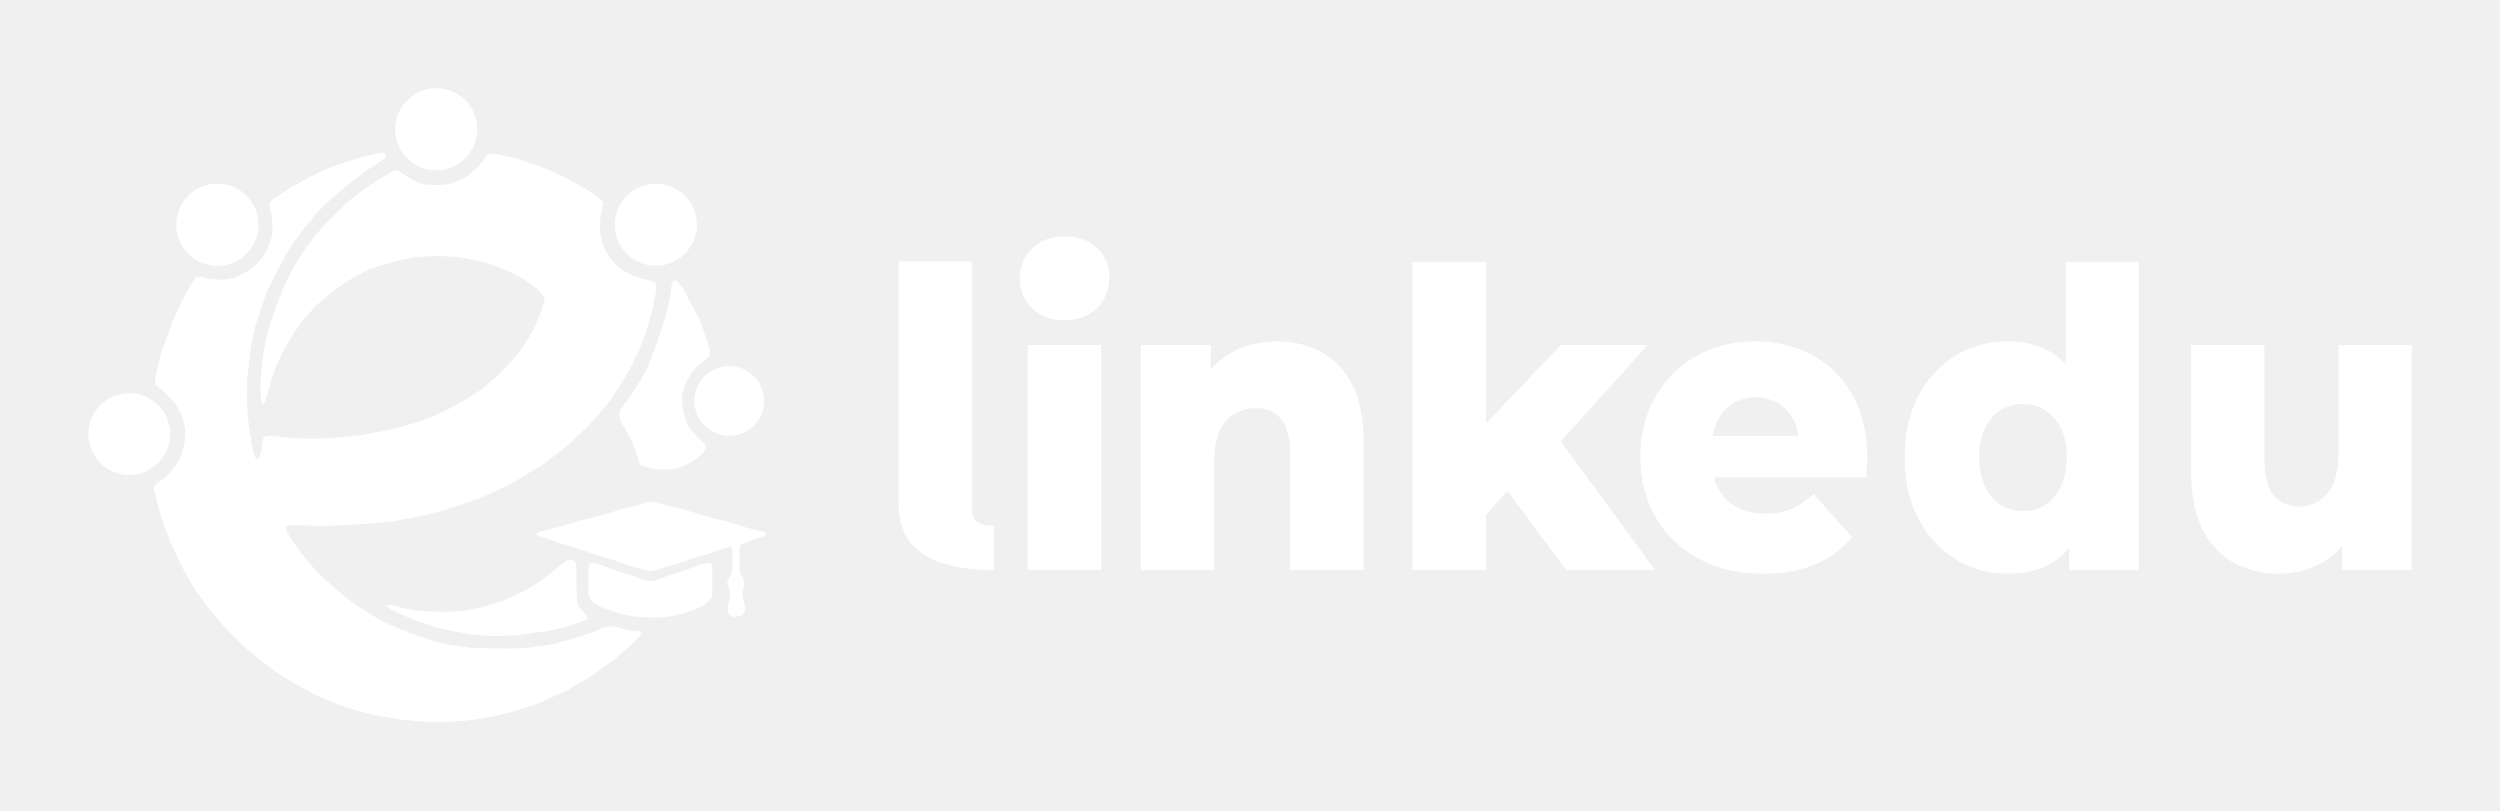
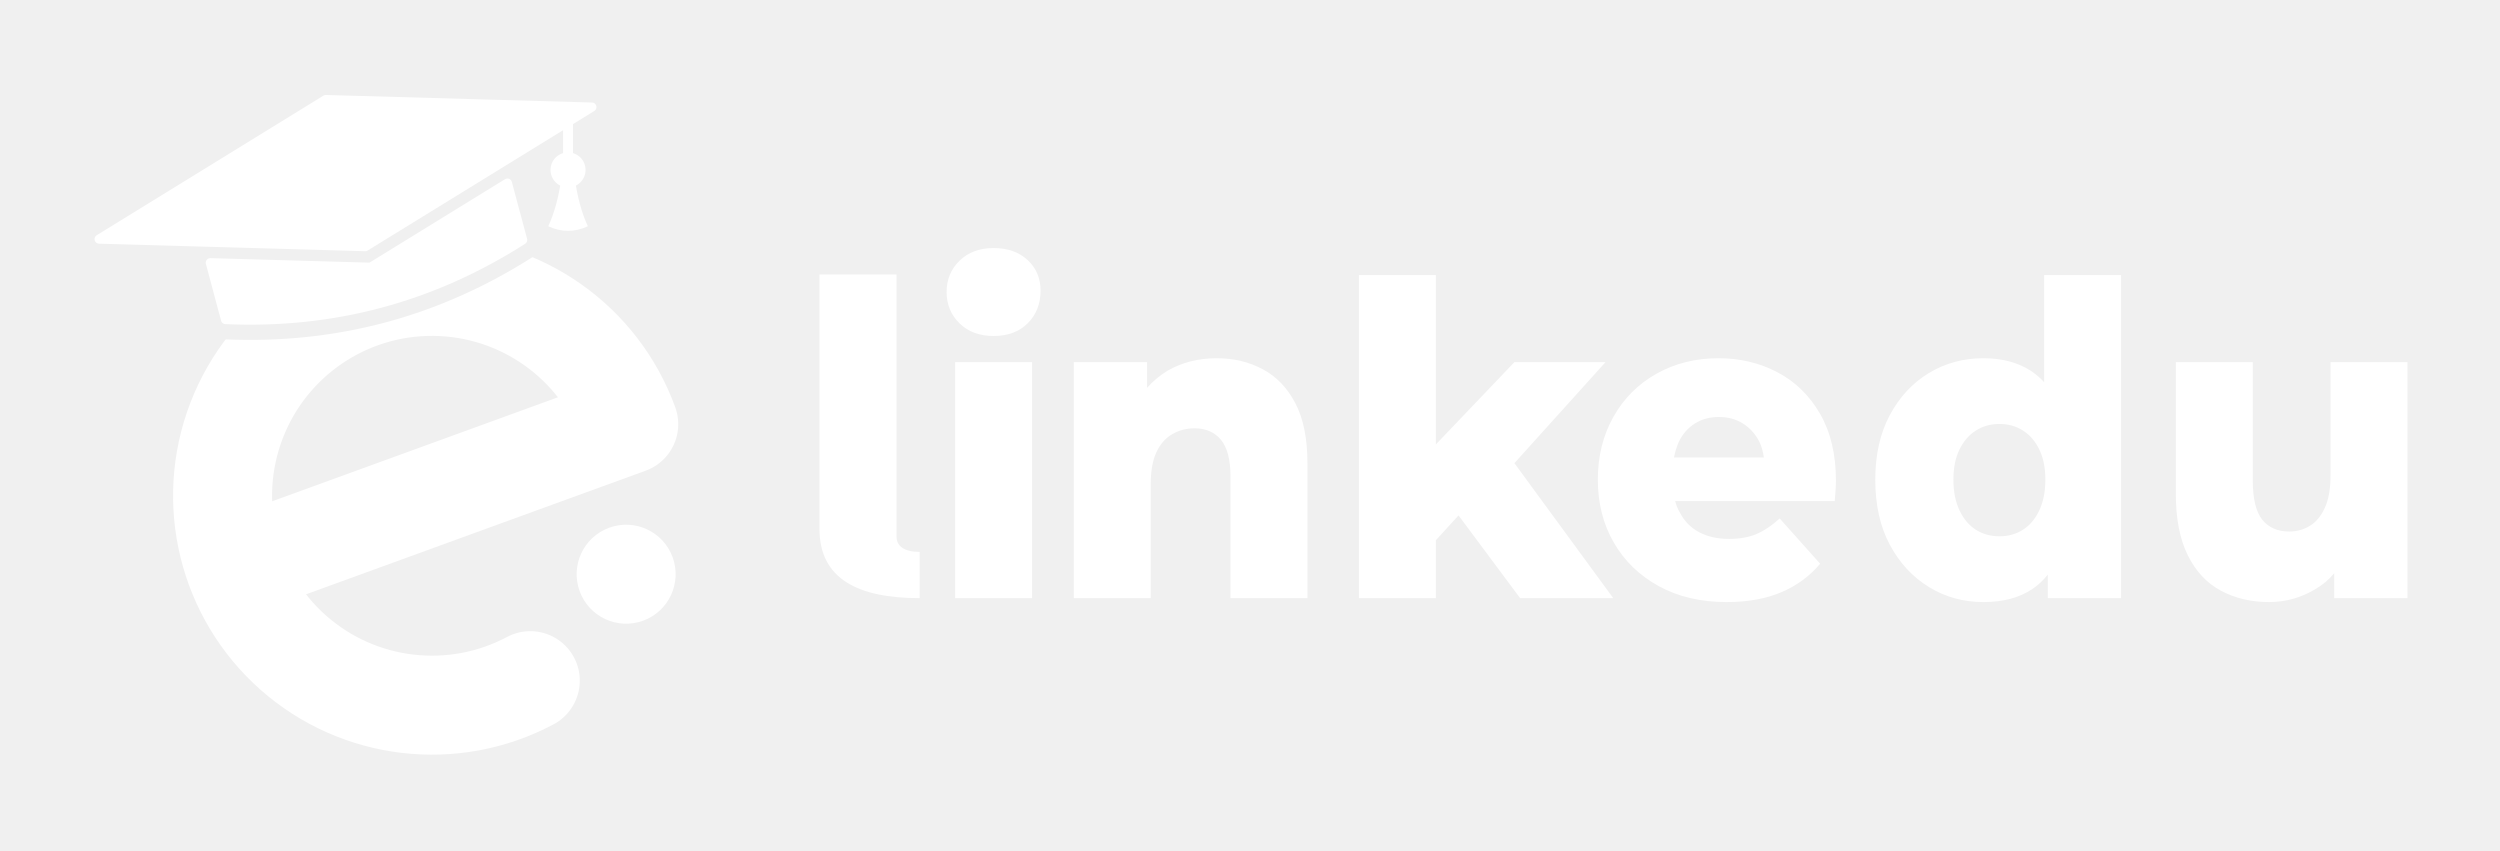
- <svg xmlns="http://www.w3.org/2000/svg" viewBox="-24 -24 680.825 220.7" role="img" aria-labelledby="t">
+ <svg xmlns="http://www.w3.org/2000/svg" viewBox="-24 -24 648.784 220.7" role="img" aria-labelledby="t">
  <defs>
-  </defs>
-   <g transform="translate(-11.2 -12.2) scale(0.2)">
-     <path fill="#ffffff" fill-rule="evenodd" d="M 450.3 150 C 447.9 150.6, 442.4 151.9, 438.1 152.8 C 433.8 153.7, 428.2 155.2, 425.6 156 C 423 156.8, 419.4 158, 417.5 158.5 C 413.6 159.6, 397.3 165.1, 387.8 168.4 C 381.9 170.6, 378.3 172.2, 365.3 178.6 C 356.4 183, 351.4 185.7, 345 189.5 C 341.7 191.4, 337.4 193.9, 335.3 194.9 C 330.8 197.3, 327 199.7, 320.3 204.4 C 317.6 206.3, 314 208.6, 312.5 209.5 C 304 214.4, 302.2 217.9, 304 225.1 C 310.1 248.3, 308.3 265.9, 298 284.7 C 291.9 295.9, 276 310.8, 266.7 314.1 C 265.3 314.6, 262.6 315.9, 260.9 316.9 C 250.5 322.7, 232.7 323.8, 215.5 319.6 C 204.8 317, 202.5 317.6, 199.6 323.3 C 198.7 325.1, 197.2 327.7, 196.3 329.1 C 194.8 331.2, 190.3 339.3, 186.1 347.1 C 181 356.7, 170.9 378.3, 169.5 382.8 C 168.5 385.9, 166.3 392, 164.7 396.3 C 163.1 400.5, 161 406.6, 160 409.7 C 159.1 412.8, 157.7 416.7, 157 418.4 C 153.8 425.9, 146.3 460, 147.1 463.3 C 147.4 464.6, 150.3 467.2, 162.4 476.9 C 164.3 478.5, 166.9 481, 168.1 482.6 C 169.3 484.1, 172.1 487.6, 174.3 490.3 C 178.9 496, 183.1 504.4, 185 511.6 C 185.7 514.3, 186.7 518.1, 187.3 520 C 189 525.9, 188.8 538.8, 186.7 546.9 C 185.8 550.5, 184.6 555.3, 184.1 557.6 C 181.1 570.8, 165.3 590.3, 150.4 599.1 C 145.4 602, 144.6 604.7, 146.8 610.8 C 147.5 612.6, 148.4 615.9, 148.7 618.1 C 149.1 620.4, 150.5 626.1, 151.9 630.9 C 153.2 635.8, 154.7 641.2, 155.1 643.1 C 155.5 645, 156.4 647.9, 157.3 649.5 C 158.1 651.1, 159.1 654, 159.5 655.8 C 159.8 657.6, 160.8 660.3, 161.6 661.9 C 162.3 663.4, 164.7 669.3, 166.8 675 C 169 680.7, 171.9 687.7, 173.4 690.6 C 174.9 693.5, 176.8 697.3, 177.7 699.1 C 178.6 700.8, 180.3 704.3, 181.5 706.9 C 182.7 709.5, 184.4 713.1, 185.2 715 C 186.1 716.9, 187.9 720.1, 189.2 722.2 C 193.1 728.5, 193.9 729.8, 197.8 736.8 C 201.6 743.4, 208 752.8, 211.4 756.7 C 212.3 757.9, 213.7 760, 214.5 761.4 C 215.2 762.9, 218 766.6, 220.8 769.7 C 223.5 772.8, 227.4 777.4, 229.4 780 C 231.4 782.6, 233.9 785.5, 235 786.6 C 236.1 787.6, 238.2 790, 239.6 791.9 C 241 793.8, 248.2 801.4, 255.7 808.9 C 267.3 820.4, 273.5 825.9, 286.5 836.2 C 287.6 837.1, 288.6 838.1, 288.9 838.5 C 289.2 838.9, 290.8 840.2, 292.6 841.3 C 295.5 843, 303.2 848.9, 308.4 853.2 C 309.4 854.1, 311 855.2, 311.9 855.6 C 313.3 856.4, 322.6 862.3, 331.9 868.5 C 334.1 870, 336.2 871.3, 336.6 871.3 C 337 871.3, 338.9 872.3, 341 873.5 C 343 874.7, 347.6 877.3, 351.2 879.2 C 354.8 881.1, 358.6 883.3, 359.5 884.1 C 360.5 884.9, 362.7 886, 364.4 886.5 C 366.1 887, 369.8 888.5, 372.7 889.7 C 375.5 891, 380.3 893.1, 383.4 894.5 C 386.5 895.9, 390 897.5, 391.3 898.1 C 392.5 898.7, 394.4 899.5, 395.6 899.9 C 399.3 901, 418.1 906.9, 423.8 908.8 C 426.7 909.7, 430.8 910.8, 432.8 911.2 C 434.9 911.6, 438.3 912.5, 440.3 913.1 C 444.8 914.5, 454.4 916.4, 466.9 918.1 C 471.9 918.9, 477.1 919.7, 478.4 920 C 479.8 920.3, 484.6 920.9, 489.1 921.2 C 497.8 922, 506.6 922.8, 518.4 923.8 C 526.6 924.6, 548.4 924.2, 556.3 923.1 C 558.8 922.8, 565.1 922.2, 570.2 921.9 C 575.3 921.6, 582.9 920.7, 587.1 920 C 604.1 917.1, 615.6 914.8, 621.1 913.1 C 624.3 912.1, 627.5 911.3, 628.2 911.3 C 628.9 911.3, 632.5 910.3, 636.2 909.1 C 639.8 907.9, 647 905.6, 652.2 904 C 657.3 902.4, 663 900.6, 664.7 899.9 C 666.4 899.2, 669.8 897.9, 672.1 897.1 C 674.5 896.3, 677.9 894.8, 679.6 893.8 C 681.4 892.8, 685.1 891.1, 687.8 890 C 690.6 888.9, 696.2 886.4, 700.4 884.3 C 704.6 882.3, 708.3 880.6, 708.5 880.6 C 708.7 880.6, 709.8 880, 710.9 879.2 C 711.9 878.4, 715.8 876.1, 719.4 874.1 C 726.2 870.3, 733.4 866, 736.6 863.7 C 740.8 860.8, 746.9 856.9, 748.8 855.9 C 749.9 855.4, 752.8 853.3, 755.2 851.3 C 757.7 849.3, 762.5 845.8, 765.9 843.5 C 775.5 837.1, 805.1 810.4, 808 805.6 L 809.5 803.2 808.2 801.9 C 807.2 801, 806.1 800.6, 804.1 800.6 C 799.9 800.6, 785.9 798.3, 783.2 797.1 C 773.9 793.2, 761 793.1, 754.6 796.9 C 750 799.8, 727.2 808, 719.2 809.7 C 716.9 810.2, 713.4 811.3, 711.4 812.1 C 709.4 812.9, 706.5 813.8, 705 814.1 C 703.5 814.3, 699.8 815.3, 696.8 816.3 C 693.8 817.3, 689.3 818.3, 686.8 818.7 C 684.3 819, 677.6 820, 672 820.9 C 651.2 824.2, 645.3 824.5, 611.8 824.2 C 580.2 824, 575.7 823.7, 559.1 820.9 C 556 820.4, 550.8 819.5, 547.5 819 C 544.2 818.5, 539.3 817.4, 536.6 816.5 C 533.8 815.7, 529.6 814.6, 527.1 814.1 C 524.6 813.6, 521.5 812.6, 520.1 811.9 C 518.7 811.2, 515.6 810.2, 513.3 809.6 C 511 809.1, 506.7 807.7, 503.8 806.6 C 500.8 805.5, 497.3 804.2, 495.9 803.7 C 494.6 803.3, 492.2 802.3, 490.6 801.5 C 489.1 800.8, 486.4 799.7, 484.6 799.2 C 482.9 798.7, 480.1 797.6, 478.4 796.7 C 476.7 795.9, 473.8 794.7, 471.9 794 C 468 792.8, 453.6 785.5, 447.3 781.7 C 445 780.2, 440.4 777.3, 437 775.2 C 433.7 773, 430.1 770.7, 429.1 770.2 C 414.6 761.4, 394.5 745.4, 378.4 729.9 C 375.3 726.9, 370.7 722.5, 368.2 720.2 C 365.7 717.9, 362.8 714.8, 361.9 713.4 C 360.9 712.1, 358.2 709, 356 706.6 C 353.8 704.2, 350.3 700, 348.3 697.2 C 346.3 694.5, 343.6 690.8, 342.2 689 C 333.4 677.9, 325.6 664.4, 325.4 660.2 C 325.3 656.1, 326.1 655.9, 339.2 656.1 C 345.7 656.2, 354.6 656.5, 359 656.9 C 373.6 657.9, 418.9 655.9, 446.3 653.1 C 452.6 652.4, 461.9 651.6, 466.9 651.2 C 472.2 650.8, 478.3 649.9, 481.7 649 C 484.9 648.2, 490.1 647.1, 493.3 646.6 C 501 645.4, 529.6 639.1, 533 637.9 C 534.4 637.4, 537.4 636.6, 539.5 636.2 C 541.7 635.8, 545.6 634.6, 548.2 633.4 C 550.8 632.2, 553.5 631.2, 554.1 631.2 C 554.8 631.2, 556.9 630.6, 558.8 629.9 C 560.6 629.3, 565.6 627.6, 569.7 626.2 C 586 620.9, 590.2 619.3, 597.6 615.7 C 601.9 613.7, 607 611.3, 609.1 610.6 C 612.9 609.1, 631 600, 633.8 598.1 C 634.6 597.5, 638.4 595.4, 642.2 593.4 C 646 591.4, 650 589.1, 651.2 588.2 C 653.3 586.5, 656.3 584.7, 662.5 581.3 C 667.8 578.4, 678 571.7, 681.2 569.1 C 682.8 567.8, 686.5 565.1, 689.4 562.9 C 709.7 548.3, 741.3 518.3, 754.9 500.7 C 756.4 498.8, 759.3 495.4, 761.2 493.1 C 763.2 490.9, 766.1 487.1, 767.6 484.7 C 772.2 477.6, 773.6 475.5, 776.4 471.6 C 777.9 469.5, 780.8 465.1, 782.8 461.7 C 784.9 458.3, 787.7 453.8, 789.1 451.6 C 794.1 443.9, 808.1 414.4, 811.3 405.2 C 812.2 402.5, 813.3 399.6, 813.7 398.9 C 814.8 396.8, 819.3 382.2, 820.6 376.3 C 821.3 373.3, 822.7 368.4, 823.7 365.3 C 824.7 362.2, 825.9 357.1, 826.3 354.1 C 826.7 351, 827.5 346, 828.2 343 C 829.6 336.3, 829.8 328.3, 828.5 326.5 C 827.3 324.8, 825.6 324.1, 817.5 322.2 C 806.7 319.6, 802.6 318.4, 798.2 316.2 C 795.9 315.1, 792 313.2, 789.4 312 C 777 305.9, 765.3 293.4, 759.5 279.8 C 751.9 261.9, 750.9 247.2, 755.8 226.3 L 757.7 217.9 756.2 215.2 C 754.8 212.5, 750.1 208.9, 737.6 201 C 736 200, 733.3 198.3, 731.6 197.2 C 722.7 191.6, 705.2 182.5, 693.1 177.2 C 689.5 175.6, 684.6 173.3, 682.2 172.2 C 677.8 170, 663 164.4, 661.8 164.4 C 661.4 164.4, 658.3 163.3, 654.8 161.9 C 647.5 159.1, 638.6 156.4, 631.9 155.2 C 629.3 154.7, 624.5 153.6, 621.3 152.8 C 610.7 150.2, 603.6 149.6, 601.4 151 C 599.2 152.4, 595.3 157, 593.1 160.7 C 590.6 165.2, 577.2 178.1, 572.2 181 C 554.7 191, 544.3 193.6, 524.5 192.8 C 509.5 192.2, 502.7 189.8, 486.3 178.8 C 482.5 176.2, 478.7 173.7, 477.9 173.3 C 475.5 171.8, 472.5 172.8, 464.4 177.8 C 460.1 180.5, 455 183.6, 453.1 184.7 C 449.7 186.6, 447.3 188.2, 441.9 191.9 C 440.3 192.9, 438.1 194.4, 436.9 195.2 C 431.1 198.9, 424.9 203.6, 420.2 207.5 C 418.8 208.7, 416.1 210.7, 414.3 212 C 410.6 214.6, 380.3 244.4, 373.7 251.9 C 365.6 261.1, 357.7 271.3, 351.6 280.2 C 350 282.6, 348.1 285.4, 347.2 286.5 C 345 289.5, 336.9 302.9, 334.3 307.8 C 333.1 310.2, 331.6 313, 331 314.1 C 328.8 318.2, 320.1 336.7, 319.4 339.1 C 318.9 340.4, 318.1 342.6, 317.4 343.8 C 316.2 346.2, 313.3 354.4, 309.8 365.3 C 308.6 368.8, 307.3 372.3, 306.9 373.1 C 304.7 377.2, 299 398.4, 296.6 411.6 C 296.4 412.6, 295.9 415.4, 295.4 417.8 C 294.9 420.2, 294.1 425.6, 293.8 429.7 C 293.4 433.8, 292.5 441.1, 291.8 445.9 C 289.8 459.5, 290.8 489.1, 293.3 491.6 C 294.9 493.2, 298.5 485.7, 300.6 476.7 C 304.2 461.1, 308.9 446.7, 314 435.9 C 315.2 433.5, 317.7 428, 319.7 423.6 C 324.9 412.1, 332.2 399.8, 339.7 389.5 C 342.2 386.1, 345.1 381.9, 346.3 380 C 347.5 378.1, 350.9 374.2, 353.7 371.2 C 356.6 368.3, 359.5 364.9, 360.4 363.6 C 362.9 359.7, 382.9 342.4, 394.1 334.5 C 411 322.5, 410.6 322.7, 429.4 312.7 C 435.4 309.5, 441.9 306.4, 443.8 305.9 C 445.6 305.4, 449.2 304.3, 451.6 303.4 C 454 302.6, 458.5 301.4, 461.7 300.7 C 464.8 300, 468.5 298.9, 469.8 298.2 C 471.1 297.6, 473.2 296.8, 474.4 296.6 C 475.6 296.3, 480.6 295.2, 485.6 294.1 C 511.8 288, 552.5 288.3, 580.1 294.7 C 583.7 295.6, 587.2 296.3, 587.8 296.3 C 588.4 296.3, 592.4 297.4, 596.8 298.8 C 601.1 300.2, 607.4 302.2, 610.6 303.2 C 616.1 305, 627.7 309.9, 632.2 312.3 C 633.2 312.9, 637.5 315.1, 641.8 317.3 C 659.2 326.2, 677.5 342, 677.5 348.1 C 677.5 355.4, 664.3 388.1, 656.9 399.1 C 655.9 400.4, 653.9 403.7, 652.3 406.3 C 647.2 414.6, 646.4 415.9, 641.8 421.6 C 633 432.7, 619.6 447.1, 611.2 454.4 C 608.3 457, 603.6 461.2, 600.7 463.8 C 595 469, 591.8 471.4, 574.7 482.2 C 566.2 487.6, 548.8 497.1, 538.8 501.8 C 533.5 504.3, 531.7 505.1, 522.2 509.2 C 517.1 511.4, 493.6 519.4, 492.2 519.4 C 491.7 519.4, 488.9 520.1, 485.9 521 C 476.5 523.8, 458.2 528.1, 451.3 529.1 C 447.6 529.7, 440.9 530.9, 436.3 531.9 C 431.6 532.9, 424.9 533.8, 421.3 534.1 C 417.6 534.3, 407.1 535.3, 397.8 536.4 C 372.5 539.2, 339.3 538.9, 317.8 535.6 C 310.7 534.5, 301.1 534.2, 298.3 534.9 C 295 535.8, 294.1 537.5, 293.5 543.5 C 293 549.3, 290.2 562.8, 289 565.1 C 285.6 571.7, 281.1 562.4, 277.9 541.9 C 277.4 539, 276.6 533.8, 276 530.3 C 271.4 501, 270.7 469.4, 274.1 439.7 C 277 413.7, 280.9 391.8, 284 383.1 C 284.8 380.9, 286.5 375.8, 287.7 371.9 C 293.1 354.8, 295.4 348.1, 300.3 336.3 C 303.2 329.1, 317.3 301.5, 319.1 299.4 C 319.5 298.9, 320.5 297, 321.2 295.2 C 322.4 292.1, 324.6 288.3, 328.8 282.1 C 329.8 280.7, 330.9 278.7, 331.3 277.8 C 331.6 276.8, 333.7 273.6, 335.8 270.7 C 338 267.7, 340.6 264.1, 341.6 262.7 C 346.9 255.2, 354.6 245.5, 357.2 243 C 358.8 241.4, 360.9 238.9, 361.8 237.4 C 365.2 232.1, 384.5 213.1, 396.4 203.3 C 407.8 193.9, 409.5 192.6, 418.3 185.9 C 419.2 185.3, 423.5 181.9, 427.9 178.4 C 432.3 174.9, 436.6 171.7, 437.5 171.3 C 438.4 170.8, 442.2 168.3, 445.9 165.6 C 449.7 163, 453.7 160.3, 454.8 159.8 C 458.7 157.8, 461.3 155, 461.3 152.8 C 461.3 149, 457.6 148.1, 450.3 150" />
-     <path fill="#ffffff" d="M 450.3 150 C 447.9 150.6, 442.4 151.9, 438.1 152.8 C 433.8 153.7, 428.2 155.2, 425.6 156 C 423 156.8, 419.4 158, 417.5 158.5 C 413.6 159.6, 397.3 165.1, 387.8 168.4 C 381.9 170.6, 378.3 172.2, 365.3 178.6 C 356.4 183, 351.4 185.7, 345 189.5 C 341.7 191.4, 337.4 193.9, 335.3 194.9 C 330.8 197.3, 327 199.7, 320.3 204.4 C 317.6 206.3, 314 208.6, 312.5 209.5 C 304 214.4, 302.2 217.9, 304 225.1 C 310.1 248.3, 308.3 265.9, 298 284.7 C 291.9 295.9, 276 310.8, 266.7 314.1 C 265.3 314.6, 262.6 315.9, 260.9 316.9 C 250.5 322.7, 232.7 323.8, 215.5 319.6 C 204.8 317, 202.5 317.6, 199.6 323.3 C 198.7 325.1, 197.2 327.7, 196.3 329.1 C 194.8 331.2, 190.3 339.3, 186.1 347.1 C 181 356.7, 170.9 378.3, 169.5 382.8 C 168.5 385.9, 166.3 392, 164.7 396.3 C 163.1 400.5, 161 406.6, 160 409.7 C 159.1 412.8, 157.7 416.7, 157 418.4 C 153.8 425.9, 146.3 460, 147.1 463.3 C 147.4 464.6, 150.3 467.2, 162.4 476.9 C 164.3 478.5, 166.9 481, 168.1 482.6 C 169.3 484.1, 172.1 487.6, 174.3 490.3 C 178.9 496, 183.1 504.4, 185 511.6 C 185.7 514.3, 186.7 518.1, 187.3 520 C 189 525.9, 188.8 538.8, 186.7 546.9 C 185.8 550.5, 184.6 555.3, 184.1 557.6 C 181.1 570.8, 165.3 590.3, 150.4 599.1 C 145.4 602, 144.6 604.7, 146.8 610.8 C 147.5 612.6, 148.4 615.9, 148.7 618.1 C 149.1 620.4, 150.5 626.1, 151.9 630.9 C 153.2 635.8, 154.7 641.2, 155.1 643.1 C 155.5 645, 156.4 647.9, 157.3 649.5 C 158.1 651.1, 159.1 654, 159.5 655.8 C 159.8 657.6, 160.8 660.3, 161.6 661.9 C 162.3 663.4, 164.7 669.3, 166.8 675 C 169 680.7, 171.9 687.7, 173.4 690.6 C 174.9 693.5, 176.8 697.3, 177.7 699.1 C 178.6 700.8, 180.3 704.3, 181.5 706.9 C 182.7 709.5, 184.4 713.1, 185.2 715 C 186.1 716.9, 187.9 720.1, 189.2 722.2 C 193.1 728.5, 193.9 729.8, 197.8 736.8 C 201.6 743.4, 208 752.8, 211.4 756.7 C 212.3 757.9, 213.7 760, 214.5 761.4 C 215.2 762.9, 218 766.6, 220.8 769.7 C 223.5 772.8, 227.4 777.4, 229.4 780 C 231.4 782.6, 233.9 785.5, 235 786.6 C 236.1 787.6, 238.2 790, 239.6 791.9 C 241 793.8, 248.2 801.4, 255.7 808.9 C 267.3 820.4, 273.5 825.9, 286.5 836.2 C 287.6 837.1, 288.6 838.1, 288.9 838.5 C 289.2 838.9, 290.8 840.2, 292.6 841.3 C 295.5 843, 303.2 848.9, 308.4 853.2 C 309.4 854.1, 311 855.2, 311.9 855.6 C 313.3 856.4, 322.6 862.3, 331.9 868.5 C 334.1 870, 336.2 871.3, 336.6 871.3 C 337 871.3, 338.9 872.3, 341 873.5 C 343 874.7, 347.6 877.3, 351.2 879.2 C 354.8 881.1, 358.6 883.3, 359.5 884.1 C 360.5 884.9, 362.7 886, 364.4 886.5 C 366.1 887, 369.8 888.5, 372.7 889.7 C 375.5 891, 380.3 893.1, 383.4 894.5 C 386.5 895.9, 390 897.5, 391.3 898.1 C 392.5 898.7, 394.4 899.5, 395.6 899.9 C 399.3 901, 418.1 906.9, 423.8 908.8 C 426.7 909.7, 430.8 910.8, 432.8 911.2 C 434.9 911.6, 438.3 912.5, 440.3 913.1 C 444.8 914.5, 454.4 916.4, 466.9 918.1 C 471.9 918.9, 477.1 919.7, 478.4 920 C 479.8 920.3, 484.6 920.9, 489.1 921.2 C 497.8 922, 506.6 922.8, 518.4 923.8 C 526.6 924.6, 548.4 924.2, 556.3 923.1 C 558.8 922.8, 565.1 922.2, 570.2 921.9 C 575.3 921.6, 582.9 920.7, 587.1 920 C 604.1 917.1, 615.6 914.8, 621.1 913.1 C 624.3 912.1, 627.5 911.3, 628.2 911.3 C 628.9 911.3, 632.5 910.3, 636.2 909.1 C 639.8 907.9, 647 905.6, 652.2 904 C 657.3 902.4, 663 900.6, 664.7 899.9 C 666.4 899.2, 669.8 897.9, 672.1 897.1 C 674.5 896.3, 677.9 894.8, 679.6 893.8 C 681.4 892.8, 685.1 891.1, 687.8 890 C 690.6 888.9, 696.2 886.4, 700.4 884.3 C 704.6 882.3, 708.3 880.6, 708.5 880.6 C 708.7 880.6, 709.8 880, 710.9 879.2 C 711.9 878.4, 715.8 876.1, 719.4 874.1 C 726.2 870.3, 733.4 866, 736.6 863.7 C 740.8 860.8, 746.9 856.9, 748.8 855.9 C 749.9 855.4, 752.8 853.3, 755.2 851.3 C 757.7 849.3, 762.5 845.8, 765.9 843.5 C 775.5 837.1, 805.1 810.4, 808 805.6 L 809.5 803.2 808.2 801.9 C 807.2 801, 806.1 800.6, 804.1 800.6 C 799.9 800.6, 785.9 798.3, 783.2 797.1 C 773.9 793.2, 761 793.1, 754.6 796.9 C 750 799.8, 727.2 808, 719.2 809.7 C 716.9 810.2, 713.4 811.3, 711.4 812.1 C 709.4 812.9, 706.5 813.8, 705 814.1 C 703.5 814.3, 699.8 815.3, 696.8 816.3 C 693.8 817.3, 689.3 818.3, 686.8 818.7 C 684.3 819, 677.6 820, 672 820.9 C 651.2 824.2, 645.3 824.5, 611.8 824.2 C 580.2 824, 575.7 823.7, 559.1 820.9 C 556 820.4, 550.8 819.5, 547.5 819 C 544.2 818.5, 539.3 817.4, 536.6 816.5 C 533.8 815.7, 529.6 814.6, 527.1 814.1 C 524.6 813.6, 521.5 812.6, 520.1 811.9 C 518.7 811.2, 515.6 810.2, 513.3 809.6 C 511 809.1, 506.7 807.7, 503.8 806.6 C 500.8 805.5, 497.3 804.2, 495.9 803.7 C 494.6 803.3, 492.2 802.3, 490.6 801.5 C 489.1 800.8, 486.4 799.7, 484.6 799.2 C 482.9 798.7, 480.1 797.6, 478.4 796.7 C 476.7 795.9, 473.8 794.7, 471.9 794 C 468 792.8, 453.6 785.5, 447.3 781.7 C 445 780.2, 440.4 777.3, 437 775.2 C 433.7 773, 430.1 770.7, 429.1 770.2 C 414.6 761.4, 394.4 745.4, 378.4 729.9 C 375.3 726.9, 370.9 722.7, 368.5 720.5 C 366.1 718.3, 363.4 715.4, 362.4 714.1 C 361.4 712.7, 358.6 709.4, 356.1 706.8 C 353.7 704.2, 350 699.6, 347.9 696.8 C 345.8 693.9, 342.8 689.8, 341.3 687.7 C 330 672.6, 325.4 664.3, 325.5 659.4 C 325.5 657.1, 322 647.6, 307.7 610.9 C 288 560.7, 289.5 564.3, 288.7 565.8 C 287.1 568.7, 283.2 565.4, 281.7 559.9 C 280.3 555.2, 278.8 548.1, 277.9 541.9 C 277.4 539, 276.6 533.8, 276 530.3 C 271.4 501, 270.7 469.4, 274.1 439.7 C 277 413.7, 280.9 391.8, 284 383.1 C 284.8 380.9, 286.5 375.8, 287.7 371.9 C 293.1 354.8, 295.4 348.1, 300.3 336.3 C 303.2 329.1, 317.3 301.5, 319.1 299.4 C 319.5 298.9, 320.5 297, 321.2 295.2 C 322.4 292.1, 324.6 288.3, 328.8 282.1 C 329.8 280.7, 330.9 278.7, 331.3 277.8 C 331.6 276.8, 333.7 273.6, 335.8 270.7 C 338 267.7, 340.6 264.1, 341.6 262.7 C 346.9 255.2, 354.6 245.5, 357.2 243 C 358.8 241.4, 360.9 238.9, 361.8 237.4 C 365.2 232.1, 384.5 213.1, 396.4 203.3 C 407.8 193.9, 409.5 192.6, 418.3 185.9 C 419.2 185.3, 423.5 181.9, 427.9 178.4 C 432.3 174.9, 436.6 171.7, 437.5 171.3 C 438.4 170.8, 442.2 168.3, 445.9 165.6 C 449.7 163, 453.7 160.3, 454.8 159.8 C 458.7 157.8, 461.3 155, 461.3 152.8 C 461.3 149, 457.6 148.1, 450.3 150" />
-     <path fill="#ffffff" d="M 707.8 704.2 C 705 705.7, 696.9 712.1, 694.4 714.7 C 693.2 716, 689.8 718.7, 686.9 720.8 C 684 722.9, 680.4 725.6, 679.1 726.9 C 677.7 728.2, 674.5 730.5, 671.9 732.2 C 669.3 733.8, 665.8 736.1, 664.1 737.2 C 659 740.4, 645.5 748, 642.8 749 C 641.4 749.6, 638.3 751, 635.9 752.2 C 633.5 753.3, 629.6 755.2, 627.3 756.3 C 622.3 758.6, 606.4 764, 600.9 765.3 C 598.9 765.8, 595.6 766.8, 593.6 767.5 C 591.6 768.1, 587.7 769, 584.8 769.4 C 582 769.7, 576.7 770.7, 573.1 771.6 C 551.6 776.5, 495.7 773.8, 478.1 766.9 C 474.3 765.4, 464.4 764.1, 463.5 765 C 462.2 766.3, 464.5 769, 468.5 770.6 C 470.5 771.5, 473.5 772.9, 475 773.8 C 476.6 774.8, 480.8 776.8, 484.4 778.4 C 488 780, 492.8 782.1, 495 783.1 C 499.8 785.3, 503.9 786.8, 514.2 790 C 518.5 791.3, 523.8 793.1, 526.1 794 C 532.1 796.2, 544.8 798.9, 573.1 804.1 C 593.6 807.8, 629.5 808, 651.4 804.4 C 655.6 803.8, 663 802.8, 667.8 802.2 C 678.8 801, 686.6 799.6, 691.9 798.1 C 694.1 797.5, 697.8 796.6, 700.2 796.3 C 702.5 795.9, 706.5 794.8, 708.9 793.8 C 711.4 792.8, 714.5 791.8, 715.8 791.6 C 719.1 791, 735.1 784.6, 735.7 783.6 C 736.8 781.9, 736.1 780.3, 732.3 776.6 C 727.7 772.1, 723.4 766.5, 722.1 763.3 C 721.3 761.3, 721.1 756.8, 721 735 C 720.9 705.8, 721.1 706.8, 716.3 704.4 C 713.3 702.9, 710.4 702.8, 707.8 704.2" />
-     <path fill="#ffffff" d="M 852.6 323.7 C 851.1 325.1, 850.4 328.6, 849 340.3 C 848.1 348.5, 846.4 356, 840.1 379.1 C 838.2 386.1, 834.8 396.3, 829.6 410 C 828 414.3, 825.9 419.9, 825 422.5 C 824.1 425.1, 822.6 428.6, 821.7 430.3 C 820.8 432, 819.8 434.7, 819.4 436.3 C 818.3 440.3, 815 447.3, 812.3 451.2 C 811 453, 810 454.9, 810 455.3 C 810 455.8, 808.2 458.8, 806 462 C 803.8 465.2, 801.6 468.8, 801 470 C 800.3 471.2, 799 473.3, 798 474.7 C 797 476.1, 794.6 479.6, 792.7 482.5 C 790.8 485.4, 788.3 488.8, 787.2 490 C 784.2 493.2, 779.5 501.7, 779 504.7 C 778.5 508.3, 779.8 512, 783.8 518.8 C 793.3 534.8, 800.9 551.9, 805.5 567.8 C 807.1 573.3, 808.4 574.7, 813 575.9 C 815 576.5, 818.5 577.5, 820.9 578.2 C 831.8 581.5, 851.2 581.2, 862 577.5 C 878.3 571.9, 894 560, 896.8 551.1 C 897.8 548, 897.8 548, 887.3 537.4 C 878.9 528.9, 874.8 523.9, 872.3 519 C 867.7 510, 863.9 491.7, 864.6 482.3 C 866.2 463.8, 878.9 442.7, 894.9 432.2 C 899.6 429.1, 902.1 426.4, 902.8 423.7 C 903.4 421.2, 900.5 409, 896.9 399.4 C 887.3 372.9, 887.8 374, 879.1 358.4 C 876 352.9, 871.6 344.6, 869.3 340 C 862.4 326.1, 856.2 320.1, 852.6 323.7" />
-     <circle cx="530" cy="117" r="55.9" fill="#ffffff" />
-     <circle cx="232" cy="247" r="56" fill="#ffffff" />
-     <circle cx="829" cy="247" r="55.9" fill="#ffffff" />
-     <circle cx="929" cy="487" r="47.5" fill="#ffffff" />
-     <circle cx="112" cy="532" r="55.7" fill="#ffffff" />
-     <path fill="#ffffff" d="M 894.1 708.7 C 890.3 709.7, 886.3 710.9, 885.1 711.5 C 883 712.6, 876.9 714.8, 865.3 718.5 C 861.5 719.8, 856.7 721.4, 854.6 722.2 C 852.5 723, 848.9 724.1, 846.6 724.6 C 844.4 725.2, 841.4 726.3, 840.1 727.2 C 838.8 728, 836.4 729, 834.7 729.3 C 833 729.7, 830.1 730.5, 828.3 731.2 C 824.1 732.8, 819.7 732.8, 815.4 731.2 C 813.5 730.5, 809.9 729.4, 807.4 728.7 C 804.9 728, 802.2 727, 801.5 726.6 C 800.7 726.1, 797.6 725, 794.6 724.1 C 791.5 723.2, 786.5 721.7, 783.4 720.6 C 780.3 719.5, 776.1 718.1, 774.1 717.5 C 767.2 715.4, 759.7 712.7, 757.5 711.3 C 755 709.9, 748.4 708.2, 743 707.7 C 737.4 707.2, 737.4 707.3, 737 726.8 C 736.7 746.5, 737.3 753.4, 739.6 756.9 C 744.4 764.1, 761.2 771.7, 786.6 778.1 C 804.9 782.7, 843.1 783.1, 856.1 778.8 C 859.3 777.7, 862.5 776.9, 863.3 776.9 C 865.2 776.9, 879.1 771.9, 886 768.8 C 889.2 767.4, 892 766.3, 892.3 766.3 C 893.6 766.3, 901.6 759.2, 903.7 756.2 L 905.9 753 905.9 731.4 L 905.9 709.9 904.2 708.4 C 902.1 706.6, 902.7 706.6, 894.1 708.7" />
-     <path fill="#ffffff" d="M 814.4 625.7 C 812.5 626.4, 809.3 627.4, 807.2 627.9 C 805.1 628.4, 801 629.5, 798.1 630.3 C 795.2 631.2, 789.2 632.7, 784.7 633.8 C 780.2 634.8, 775.3 636.2, 773.7 636.9 C 772.1 637.6, 768.3 638.7, 765.3 639.4 C 762.3 640.1, 759.4 640.9, 758.7 641.3 C 757.1 642.2, 734.8 648, 727.6 649.5 C 724.4 650.1, 720.7 651.2, 719.4 651.9 C 718 652.6, 714.7 653.6, 712.1 654.1 C 709.4 654.7, 706.1 655.7, 704.6 656.3 C 703.1 656.9, 700.2 657.7, 698 658.1 C 695.8 658.5, 690.4 659.9, 685.9 661.2 C 681.5 662.6, 676 664, 673.8 664.4 C 664.1 666.1, 663.7 670.2, 673 671.9 C 675.3 672.3, 678.5 673.3, 680 674.1 C 681.5 674.8, 684.6 675.9, 686.8 676.5 C 689 677.1, 691.8 678.1, 692.9 678.8 C 694 679.5, 697 680.5, 699.5 681 C 704.6 682.1, 723.8 688.1, 726.6 689.6 C 727.6 690.1, 730.1 690.8, 732.2 691.3 C 734.3 691.7, 737.3 692.7, 738.9 693.5 C 740.5 694.3, 743.5 695.4, 745.5 695.9 C 749.2 696.7, 763 700.9, 769.7 703.2 C 771.8 703.9, 775.6 705.1, 778.2 706 C 780.9 706.8, 784.1 708, 785.4 708.6 C 786.7 709.3, 791.6 710.9, 796.3 712.2 C 800.9 713.4, 806.4 715, 808.4 715.6 C 819.4 719.1, 821.7 719.4, 825.3 718.2 C 827.2 717.5, 829.8 716.8, 831.3 716.6 C 832.7 716.3, 836.2 715.3, 839 714.3 C 841.8 713.2, 846.6 711.8, 849.7 711.2 C 852.8 710.5, 856.9 709.2, 858.8 708.4 C 860.6 707.6, 863.5 706.6, 865.2 706.3 C 866.9 705.9, 869.5 704.9, 871.2 704.1 C 872.8 703.3, 875.2 702.4, 876.6 702.2 C 878 701.9, 881.7 700.8, 885 699.6 C 888.3 698.5, 893.4 697, 896.5 696.3 C 899.5 695.6, 903.3 694.4, 904.9 693.7 C 906.5 693, 909.6 691.9, 911.9 691.2 C 914.1 690.6, 918.4 689.2, 921.4 688.1 C 933.5 683.9, 933.5 683.8, 933.3 704.1 C 933.2 721.7, 933.6 719.6, 928.5 728.8 C 925.7 733.8, 925.6 736.4, 928 740.8 C 930.2 745, 930.3 753.8, 928.3 761.3 C 925.8 770.4, 926.2 774.7, 929.9 778.7 C 932.9 781.9, 942.6 781.3, 946.9 777.7 C 951.2 774.1, 951.6 769.7, 948.8 759.1 C 946.5 750.9, 946.5 748.4, 948.2 741.7 C 949.9 734.9, 949.6 731.2, 947 727.1 C 942.9 720.9, 943 721.3, 942.9 702.5 C 942.8 682.3, 942.7 682.6, 948.6 680.9 C 950.6 680.3, 953.2 679.3, 954.5 678.7 C 955.8 678, 961.5 675.9, 967.3 674.1 C 978.3 670.5, 979.4 669.9, 979.4 668.1 C 979.4 666.4, 977.1 665.2, 972.5 664.4 C 970.3 664, 964.5 662.6, 959.7 661.3 C 954.9 659.9, 950 658.7, 948.8 658.4 C 947.7 658.2, 945.2 657.3, 943.3 656.5 C 941.4 655.6, 937.8 654.6, 935.3 654.1 C 932.8 653.6, 929.6 652.6, 928.1 651.9 C 926.7 651.1, 923.3 650.1, 920.5 649.7 C 914.8 648.7, 899 644.5, 891.9 642.1 C 889.3 641.2, 885.5 640.1, 883.4 639.6 C 881.4 639.1, 878 638.1, 875.9 637.4 C 873.9 636.7, 870.6 635.7, 868.8 635.3 C 860.8 633.2, 849.3 630.4, 843.8 629.1 C 840.5 628.3, 835.8 627, 833.2 626 C 827.3 623.9, 819.6 623.7, 814.4 625.7" />
+     <mask id="m" maskUnits="userSpaceOnUse" x="-700" y="-700" width="1400" height="1400">
+       <rect x="-700" y="-700" width="1400" height="1400" fill="#fff" />
+       <g transform="rotate(-15) translate(0 -75) scale(0.8)">
+         <rect x="-242" y="-700" width="484" height="500" fill="#000" />
+         <path fill="#000" stroke="#000" stroke-width="52" stroke-linejoin="round" d="M -202 -277.3 L 0 -217 L 202 -277.3 L 202 -200 Q 0 -136 -202 -200 Z" />
+       </g>
+     </mask>
+   </defs>
+   <g transform="translate(-44.041 -37.113) scale(0.247)">
+     <g transform="translate(535 574)">
+       <g mask="url(#m)">
+         <g transform="scale(.8) rotate(-20)">
+           <path fill="none" stroke="#ffffff" stroke-width="130" stroke-linecap="round" stroke-linejoin="round" d="M -275 0 L 275 0 A 275 275 0 1 0 38.3 272.3" />
+           <circle cx="204.4" cy="184" r="65" fill="#ffffff" />
+         </g>
+       </g>
+       <g transform="rotate(-15) translate(0 -75) scale(0.8)">
+         <path fill="#ffffff" stroke="#ffffff" stroke-width="12" stroke-linejoin="round" d="M -335 -345 L 0 -445 L 335 -345 L 0 -245 Z" />
+         <path fill="#ffffff" stroke="#ffffff" stroke-width="12" stroke-linejoin="round" d="M -202 -277.3 L 0 -217 L 202 -277.3 L 202 -200 Q 0 -136 -202 -200 Z" />
+         <g transform="rotate(15 301.5 -341)">
+           <path fill="none" stroke="#ffffff" stroke-width="13" stroke-linecap="round" d="M 301.5 -341 V -271" />
+           <circle cx="301.5" cy="-271" r="23" fill="#ffffff" />
+           <path fill="#ffffff" d="M 292.5 -259 L 310.5 -259 Q 315.5 -223 327.5 -197 Q 301.5 -185 275.5 -197 Q 287.5 -223 292.5 -259 Z" />
+         </g>
+       </g>
+     </g>
  </g>
-   <g transform="translate(192.7 -174.775)">
+   <g transform="translate(160.659 -174.775)">
    <path fill="#ffffff" d="M28,222 H48 V290 C48,292.5 50,294 54,294 V306 C38,306 28,301 28,288 Z" />
    <path fill="#ffffff" d="M83.17,306L63.21,306L63.21,244.75L83.17,244.75L83.17,306M73.19,237.97L73.19,237.97Q67.73,237.97 64.36,234.7Q61,231.42 61,226.56L61,226.56Q61,221.7 64.36,218.43Q67.73,215.15 73.19,215.15L73.19,215.15Q78.66,215.15 82.02,218.26Q85.38,221.36 85.38,226.22L85.38,226.22Q85.38,231.31 82.07,234.64Q78.76,237.97 73.19,237.97" />
    <path fill="#ffffff" d="M113.97,306L94,306L94,244.75L113.02,244.75L113.02,251.42Q115.33,248.82 118.28,247.01L118.28,247.01Q123.95,243.74 131.1,243.74L131.1,243.74Q137.72,243.74 143.08,246.62Q148.44,249.5 151.54,255.49Q154.64,261.48 154.64,270.97L154.64,270.97L154.64,306L134.67,306L134.67,274.47Q134.67,267.92 132.2,264.92Q129.73,261.93 125.32,261.93L125.32,261.93Q122.16,261.93 119.54,263.46Q116.91,264.98 115.44,268.14Q113.97,271.31 113.97,276.39L113.97,276.39L113.97,306" />
    <path fill="#ffffff" d="M187.97,306L168,306L168,222.15L187.97,222.15L187.97,266.11L208.35,244.75L232,244.75L208.35,270.97L234,306L209.83,306L193.85,284.53L187.97,290.97L187.97,306" />
    <path fill="#ffffff" d="M263.42,307.02L263.42,307.02Q253.33,307.02 245.82,302.89Q238.3,298.77 234.15,291.59Q230,284.42 230,275.26Q230,266.11 234.05,258.94Q238.09,251.76 245.24,247.75Q252.38,243.74 261.32,243.74L261.32,243.74Q269.72,243.74 276.66,247.41Q283.6,251.08 287.69,258.2Q291.79,265.32 291.79,275.49L291.79,275.49Q291.79,276.62 291.69,278.09Q291.58,279.56 291.48,280.8L291.48,280.8L250.07,280.8Q250.49,282.5 251.33,283.85L251.33,283.85Q253.01,287.13 256.27,288.88Q259.53,290.63 264.05,290.63L264.05,290.63Q268.25,290.63 271.25,289.33Q274.24,288.03 277.19,285.32L277.19,285.32L287.69,297.07Q283.6,301.93 277.61,304.47Q271.62,307.02 263.42,307.02M249.76,269.5L249.76,269.5L273.09,269.5Q272.77,267.24 271.93,265.43L271.93,265.43Q270.35,262.38 267.67,260.69Q264.99,258.99 261.42,258.99Q257.85,258.99 255.17,260.69Q252.49,262.38 251.02,265.43L251.02,265.43Q250.18,267.35 249.76,269.5" />
    <path fill="#ffffff" d="M330.06,307.02L330.06,307.02Q322.28,307.02 315.92,303.12Q309.57,299.22 305.78,292.16Q302,285.1 302,275.26L302,275.26Q302,265.55 305.78,258.48Q309.57,251.42 315.92,247.58Q322.28,243.74 330.06,243.74L330.06,243.74Q337.42,243.74 342.56,247.13L342.56,247.13Q344.35,248.37 345.82,249.95L345.82,249.95L345.82,222.15L365.79,222.15L365.79,306L346.77,306L346.77,299.9Q344.98,302.16 342.77,303.63L342.77,303.63Q337.73,307.02 330.06,307.02M334.26,289.95L334.26,289.95Q337.63,289.95 340.31,288.26Q342.99,286.56 344.56,283.23Q346.14,279.9 346.14,275.26Q346.14,270.63 344.56,267.41Q342.99,264.19 340.31,262.5Q337.63,260.8 334.26,260.8L334.26,260.8Q330.79,260.8 328.11,262.5Q325.44,264.19 323.86,267.41Q322.28,270.63 322.28,275.26Q322.28,279.9 323.86,283.23Q325.44,286.56 328.11,288.26Q330.79,289.95 334.26,289.95" />
    <path fill="#ffffff" d="M404.17,307.02L404.17,307.02Q397.23,307.02 391.72,304.08Q386.2,301.14 383.1,294.87Q380,288.6 380,278.99L380,278.99L380,244.75L399.97,244.75L399.97,275.49Q399.97,282.61 402.44,285.66Q404.91,288.71 409.43,288.71L409.43,288.71Q412.37,288.71 414.78,287.24Q417.2,285.77 418.67,282.55Q420.14,279.33 420.14,274.25L420.14,274.25L420.14,244.75L440.11,244.75L440.11,306L421.09,306L421.09,299.56Q418.99,302.05 416.26,303.63L416.26,303.63Q410.69,307.02 404.17,307.02" />
  </g>
</svg>
